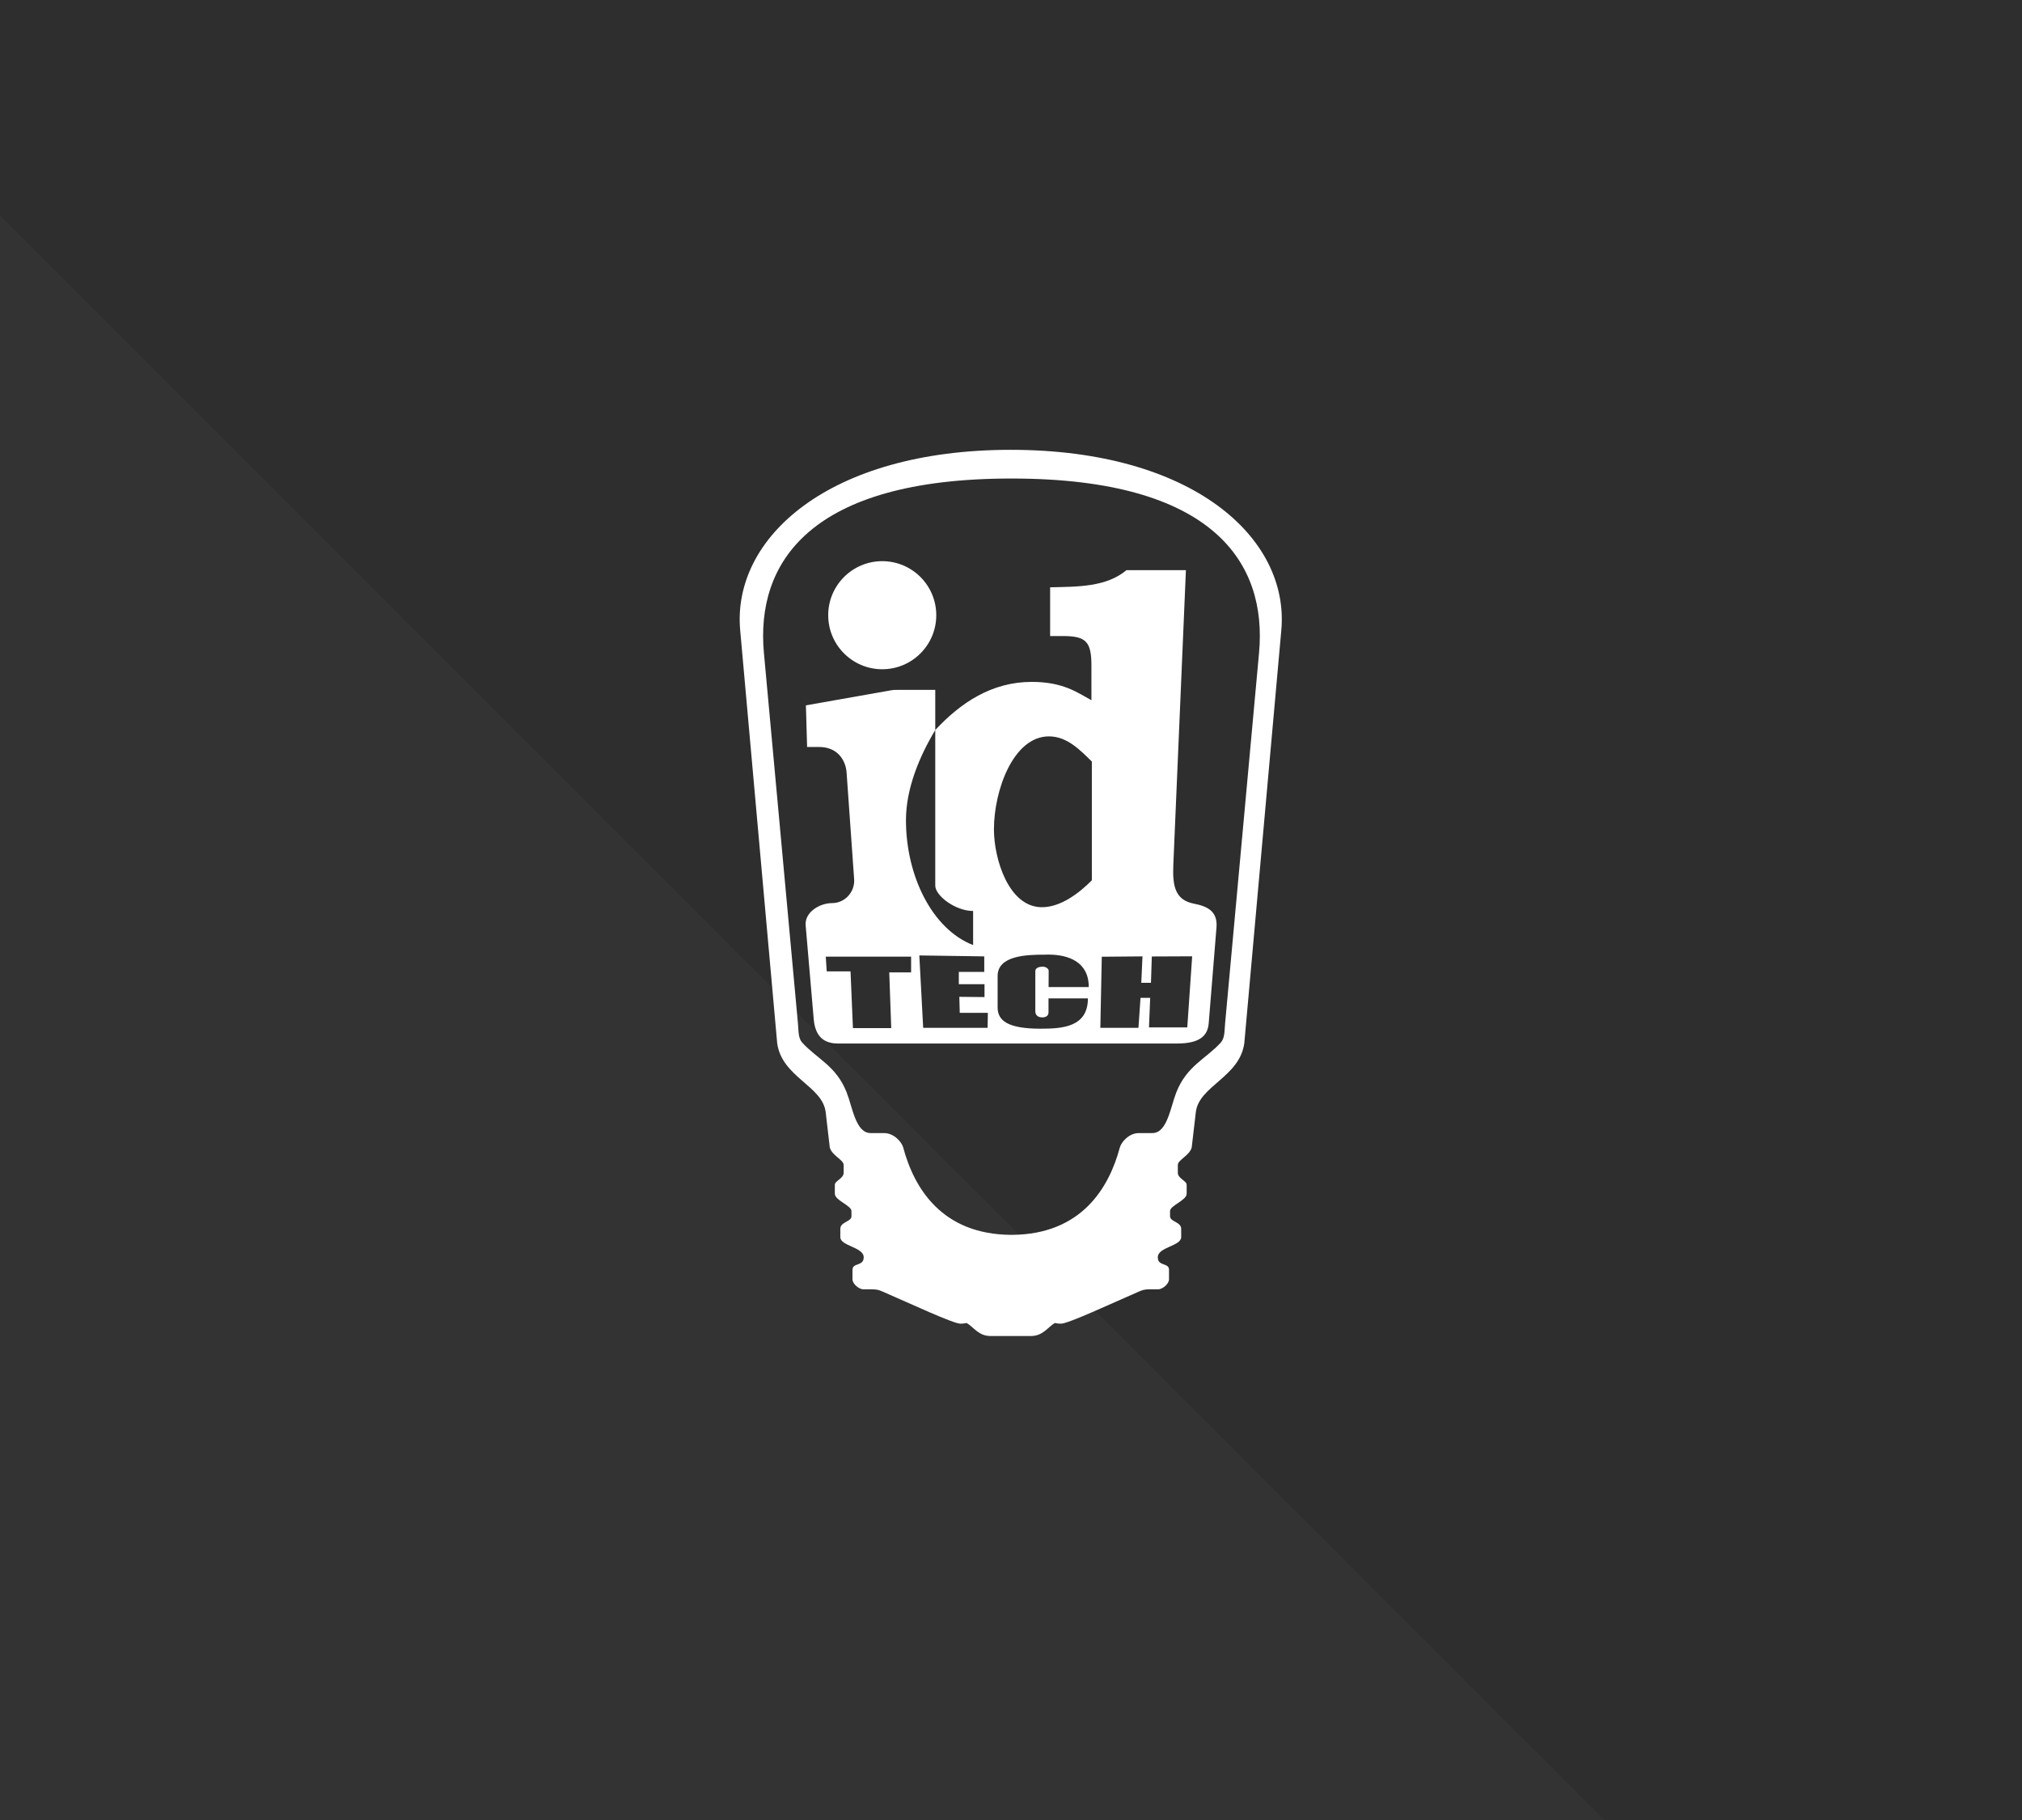
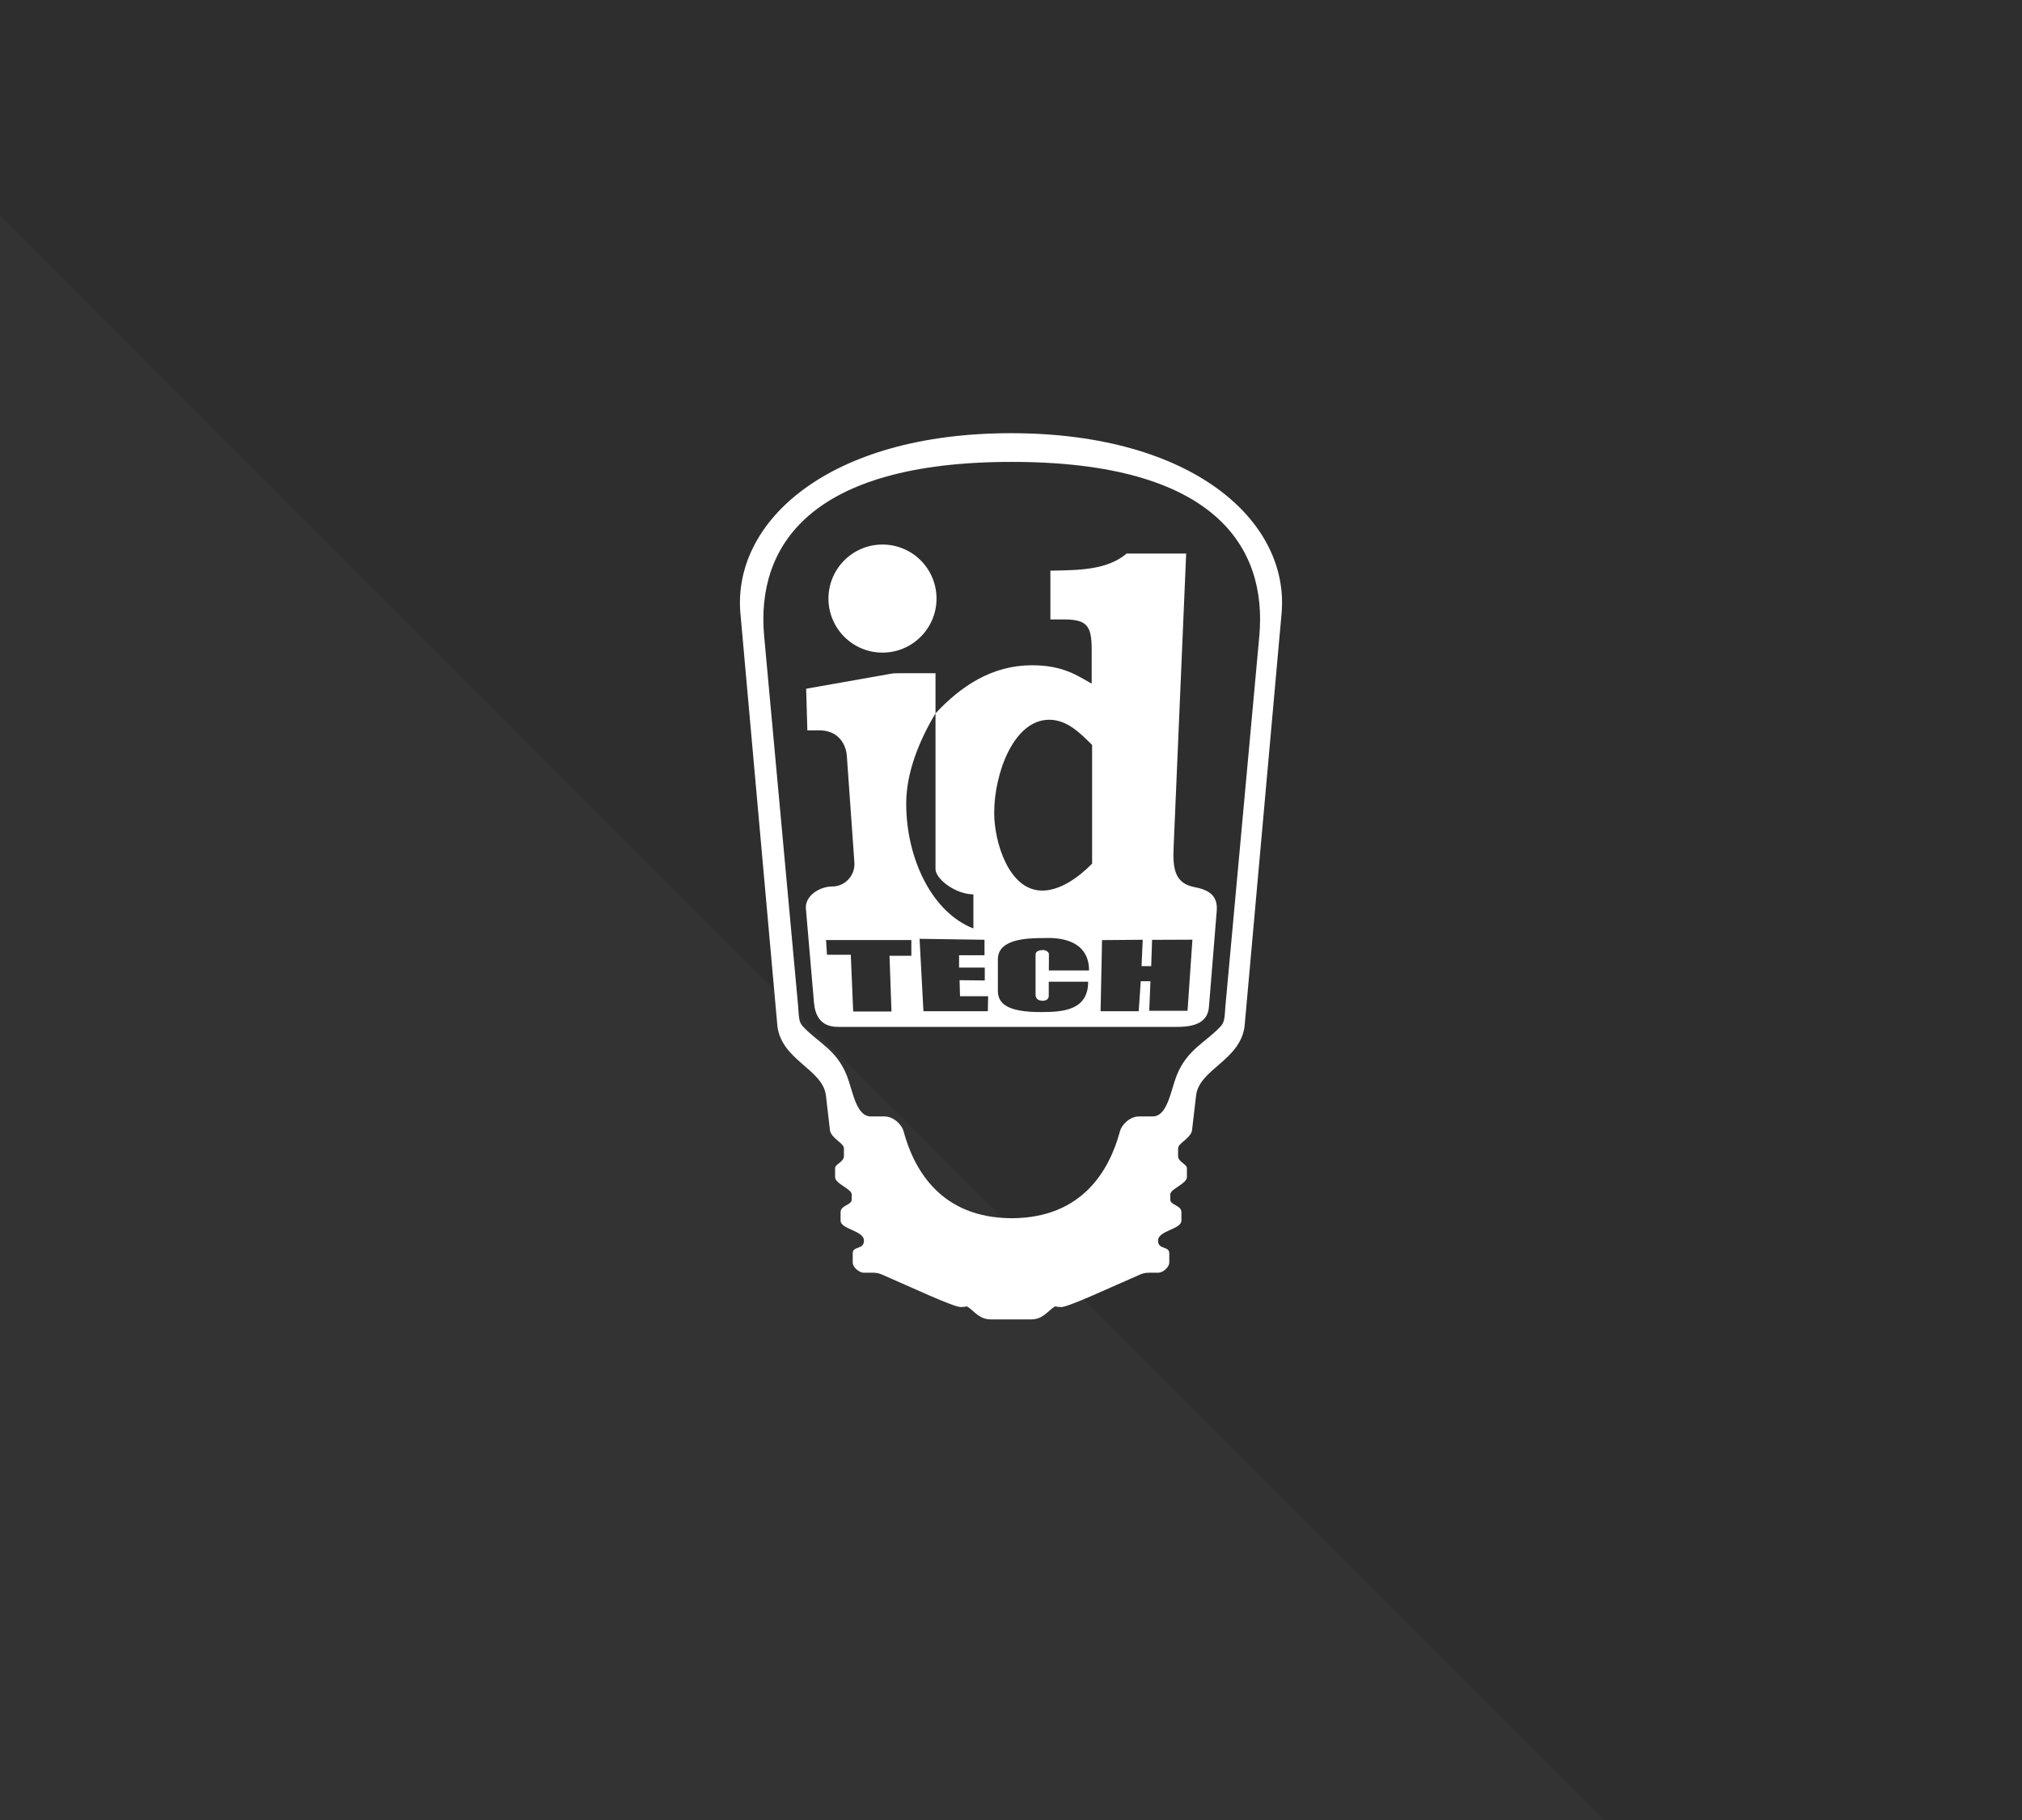
<svg xmlns="http://www.w3.org/2000/svg" width="100%" height="100%" viewBox="0 0 1200 1080" version="1.1" xml:space="preserve" style="fill-rule:evenodd;clip-rule:evenodd;stroke-linejoin:round;stroke-miterlimit:2;">
-   <g transform="matrix(1,0,0,1.09091,-720,207.273)">
-     <rect x="720" y="-190" width="1200" height="990" style="fill:rgb(46,46,46);" />
-   </g>
-   <g transform="matrix(0.707107,-0.707107,0.707107,0.707107,-575.938,-155.145)">
-     <path d="M-466.129,1280.63L207,607.5L207,1953.76L-466.129,1280.63Z" style="fill:rgb(51,51,51);" />
-   </g>
-   <g transform="matrix(1.31222,0,0,1.31222,-144.108,-100.494)">
-     <g transform="matrix(0.164733,0,0,0.164733,-28.3454,-141.771)">
-       <path d="M3931.36,2890.7C3875.68,2937.13 3798.15,2936.06 3721.81,2937.74L3721.81,3071.56L3757.32,3071.56C3820.51,3071.56 3835.17,3087.05 3835.17,3152.93L3835.17,3247.71C3797.76,3227.59 3758.87,3197.38 3671.24,3197.38C3561.3,3197.38 3475.91,3254.84 3406.42,3329.56L3406.42,3756.66C3406.42,3784.14 3461.43,3826.27 3510.38,3826.27L3510.38,3919.87C3397.85,3876.32 3325.99,3729.76 3325.99,3576.97C3325.99,3490.34 3362.92,3402.03 3406.42,3329.56L3406.42,3219.26L3308.12,3219.26C3291.66,3219.26 3290.08,3219.63 3285.54,3220.43L3051.29,3261.82L3054.59,3376.12L3087.98,3376.12C3137,3376.12 3160.49,3411.03 3163.01,3446.68L3183.7,3738.78C3186.18,3773.94 3158.45,3804.63 3123.26,3804.63C3088.47,3804.63 3047.53,3830.06 3050.59,3865.78L3072.69,4122.6C3075.23,4152.24 3086.2,4190.1 3138.55,4190.1L4070.12,4190.1C4130.76,4190.1 4154.28,4170.18 4157.14,4134.83L4178.54,3871.19C4182.18,3826.04 4151.78,3813.05 4116.92,3806.28C4065.26,3796.25 4057.52,3758.54 4060.01,3700.21L4094.58,2890.7L3931.36,2890.7ZM3718.51,3346.96C3768.16,3346.96 3804.07,3384.28 3836.34,3416.11L3836.34,3742.07C3800.11,3778.65 3750.03,3815.92 3699.23,3815.92C3607.84,3815.92 3567.53,3683.2 3567.53,3602.37C3567.53,3494.69 3620.91,3346.96 3718.51,3346.96ZM3717.34,3945.98C3771.22,3946.28 3827.88,3965.07 3827.88,4035.12L3717.57,4035.12L3717.81,3990.43C3717.81,3984.22 3708.97,3979.14 3701.82,3979.14C3692.8,3979.14 3681.12,3981.82 3681.12,3991.37L3681.12,4101.44C3681.12,4109.09 3684.96,4118.37 3700.41,4118.37C3708.57,4118.37 3717.34,4115.06 3717.34,4104.73L3717.34,4066.16L3825.52,4066.16C3825.52,4145.33 3755.17,4149.41 3695.23,4149.41C3603.58,4149.41 3577.64,4126.11 3577.64,4091.09L3577.64,4004.78C3577.64,3948.36 3657.74,3946.22 3706.52,3946.22C3710.07,3946.08 3713.75,3945.96 3717.34,3945.98L3717.34,3945.98ZM3362.68,3948.33L3540.95,3950.92L3540.95,3993.49L3471.1,3993.49L3471.1,4027.35L3541.66,4027.35L3541.66,4062.63L3472.51,4061.93L3473.69,4105.91L3550.83,4105.91L3550.12,4147.06L3373.26,4147.06L3362.68,3948.33L3362.68,3948.33ZM4111.75,3950.68L4098.34,4145.89L3993.21,4145.89L3996.5,4064.75L3969.93,4064.75L3964.28,4147.06L3859.63,4147.06L3863.62,3951.86L3975.34,3950.92L3972.05,4023.36L3998.62,4023.36L4000.97,3951.15L4111.75,3950.68ZM3105.86,3951.62L3340.1,3951.62L3340.1,3994.9L3280.13,3994.9L3285.54,4147.77L3180.41,4147.77L3173.82,3992.08L3108.44,3992.08L3105.86,3951.62Z" style="fill:white;fill-rule:nonzero;" />
-       <path d="M3409.2,3014.33C3409.2,3096.26 3342.79,3162.68 3260.86,3162.68C3178.93,3162.68 3112.52,3096.26 3112.52,3014.33C3112.52,2932.41 3178.93,2865.99 3260.86,2865.99C3342.79,2865.99 3409.2,2932.41 3409.2,3014.33Z" style="fill:white;fill-rule:nonzero;" />
+   <rect id="Artboard1" x="0" y="0" width="1200" height="1080" style="fill:none;" />
+   <g id="Artboard11">
+     <g transform="matrix(1,0,0,1.09091,-720,207.273)">
+       <rect x="720" y="-190" width="1200" height="990" style="fill:rgb(46,46,46);" />
    </g>
-     <g transform="matrix(0.164733,0,0,0.164733,59.0379,46.8451)">
-       <path d="M3083.11,1415.35C2583.62,1415.43 2317.75,1657.12 2340.39,1910.41L2441.99,3044.01C2454.58,3137.59 2566.61,3161.3 2575.11,3233.57L2586.4,3330.47C2592.49,3353.22 2624.5,3364.1 2624.5,3378.68L2624.5,3399.85C2624.5,3415.94 2600.27,3421.83 2600.27,3433.01L2600.27,3457.47C2600.27,3475.66 2645.9,3489.89 2645.9,3504.98L2645.9,3519.32C2645.9,3534.72 2615.33,3534.46 2615.33,3553.89L2615.33,3576.71C2615.33,3601.32 2679.53,3603.73 2679.53,3631.98C2679.53,3657.5 2648.72,3645.99 2648.72,3666.31L2648.72,3692.66C2648.72,3704.35 2665.72,3719.94 2679.06,3719.94L2704.23,3719.94C2716.75,3719.94 2722.89,3722.38 2732.45,3726.52C2809.59,3759.96 2925.33,3814.25 2945.53,3814.25C2952.06,3814.25 2956.7,3813.36 2962.22,3812.36C2981.45,3823.46 2994.55,3848.11 3028.08,3848.11L3138.38,3848.11C3171.91,3848.11 3185.01,3823.46 3204.23,3812.36C3209.75,3813.36 3214.4,3814.25 3220.93,3814.25C3241.12,3814.25 3356.87,3759.96 3434.01,3726.52C3443.56,3722.38 3449.71,3719.94 3462.23,3719.94L3487.39,3719.94C3500.74,3719.94 3517.73,3704.35 3517.73,3692.66L3517.73,3666.31C3517.73,3645.99 3486.93,3657.5 3486.93,3631.98C3486.93,3603.73 3551.13,3601.32 3551.13,3576.71L3551.13,3553.89C3551.13,3534.46 3520.56,3534.72 3520.56,3519.32L3520.56,3504.98C3520.56,3489.89 3566.18,3475.66 3566.18,3457.47L3566.18,3433.01C3566.18,3421.83 3541.96,3415.94 3541.96,3399.85L3541.96,3378.68C3541.96,3364.1 3573.96,3353.22 3580.06,3330.47L3591.35,3233.57C3599.85,3161.3 3711.87,3137.59 3724.46,3044.01L3826.06,1910.41C3848.7,1657.12 3582.84,1415.43 3083.35,1415.35L3083.11,1415.35ZM3084.76,1494.14L3085.7,1494.14C3641.12,1494.14 3787.48,1726.73 3764.91,1972.74L3671.78,2989.21C3669.73,3011.57 3671.09,3030.19 3659.55,3042.84C3618.66,3087.64 3566.77,3106.23 3537.96,3178.77C3521.67,3219.78 3512.95,3290.96 3472.11,3290.96L3435.18,3290.96C3407.41,3290.96 3386.62,3315.97 3382.74,3330.47C3352.77,3442.31 3276.57,3568.99 3086.87,3570.36C3085.84,3570.37 3084.86,3570.36 3083.82,3570.36C2894.09,3569.01 2817.92,3442.32 2787.95,3330.47C2784.07,3315.97 2763.04,3290.96 2735.27,3290.96L2698.35,3290.96C2657.5,3290.96 2648.78,3219.78 2632.49,3178.77C2603.68,3106.23 2551.79,3087.64 2510.9,3042.84C2499.36,3030.19 2500.96,3011.57 2498.91,2989.21L2405.54,1972.74C2382.97,1726.73 2529.33,1494.14 3084.76,1494.14Z" style="fill:white;fill-rule:nonzero;" />
+     <g transform="matrix(0.707107,-0.707107,0.707107,0.707107,-575.938,-155.145)">
+       <path d="M-466.129,1280.63L207,607.5L207,1953.76L-466.129,1280.63Z" style="fill:rgb(51,51,51);" />
+     </g>
+     <g transform="matrix(1.31222,0,0,1.31222,-143.958,-110.361)">
+       <g id="idtech.svg">
+         <g>
+           <g transform="matrix(0.164733,0,0,0.164733,-28.3454,-141.771)">
+             <path d="M3931.36,2890.7C3875.68,2937.13 3798.15,2936.06 3721.81,2937.74L3721.81,3071.56L3757.32,3071.56C3820.51,3071.56 3835.17,3087.05 3835.17,3152.93L3835.17,3247.71C3797.76,3227.59 3758.87,3197.38 3671.24,3197.38C3561.3,3197.38 3475.91,3254.84 3406.42,3329.56L3406.42,3756.66C3406.42,3784.14 3461.43,3826.27 3510.38,3826.27L3510.38,3919.87C3397.85,3876.32 3325.99,3729.76 3325.99,3576.97C3325.99,3490.34 3362.92,3402.03 3406.42,3329.56L3406.42,3219.26L3308.12,3219.26C3291.66,3219.26 3290.08,3219.63 3285.54,3220.43L3051.29,3261.82L3054.59,3376.12L3087.98,3376.12C3137,3376.12 3160.49,3411.03 3163.01,3446.68L3183.7,3738.78C3186.18,3773.94 3158.45,3804.63 3123.26,3804.63C3088.47,3804.63 3047.53,3830.06 3050.59,3865.78L3072.69,4122.6C3075.23,4152.24 3086.2,4190.1 3138.55,4190.1L4070.12,4190.1C4130.76,4190.1 4154.28,4170.18 4157.14,4134.83L4178.54,3871.19C4182.18,3826.04 4151.78,3813.05 4116.92,3806.28C4065.26,3796.25 4057.52,3758.54 4060.01,3700.21L4094.58,2890.7L3931.36,2890.7ZM3718.51,3346.96C3768.16,3346.96 3804.07,3384.28 3836.34,3416.11L3836.34,3742.07C3800.11,3778.65 3750.03,3815.92 3699.23,3815.92C3607.84,3815.92 3567.53,3683.2 3567.53,3602.37C3567.53,3494.69 3620.91,3346.96 3718.51,3346.96ZM3717.34,3945.98C3771.22,3946.28 3827.88,3965.07 3827.88,4035.12L3717.57,4035.12L3717.81,3990.43C3717.81,3984.22 3708.97,3979.14 3701.82,3979.14C3692.8,3979.14 3681.12,3981.82 3681.12,3991.37L3681.12,4101.44C3681.12,4109.09 3684.96,4118.37 3700.41,4118.37C3708.57,4118.37 3717.34,4115.06 3717.34,4104.73L3717.34,4066.16L3825.52,4066.16C3825.52,4145.33 3755.17,4149.41 3695.23,4149.41C3603.58,4149.41 3577.64,4126.11 3577.64,4091.09L3577.64,4004.78C3577.64,3948.36 3657.74,3946.22 3706.52,3946.22C3710.07,3946.08 3713.75,3945.96 3717.34,3945.98L3717.34,3945.98ZM3362.68,3948.33L3540.95,3950.92L3540.95,3993.49L3471.1,3993.49L3471.1,4027.35L3541.66,4027.35L3541.66,4062.63L3472.51,4061.93L3473.69,4105.91L3550.83,4105.91L3550.12,4147.06L3373.26,4147.06L3362.68,3948.33L3362.68,3948.33ZM4111.75,3950.68L4098.34,4145.89L3993.21,4145.89L3996.5,4064.75L3969.93,4064.75L3964.28,4147.06L3859.63,4147.06L3863.62,3951.86L3975.34,3950.92L3972.05,4023.36L3998.62,4023.36L4000.97,3951.15L4111.75,3950.68ZM3105.86,3951.62L3340.1,3951.62L3340.1,3994.9L3280.13,3994.9L3285.54,4147.77L3180.41,4147.77L3173.82,3992.08L3108.44,3992.08L3105.86,3951.62Z" style="fill:white;fill-rule:nonzero;" />
+             <path d="M3409.2,3014.33C3409.2,3096.26 3342.79,3162.68 3260.86,3162.68C3178.93,3162.68 3112.52,3096.26 3112.52,3014.33C3112.52,2932.41 3178.93,2865.99 3260.86,2865.99C3342.79,2865.99 3409.2,2932.41 3409.2,3014.33Z" style="fill:white;fill-rule:nonzero;" />
+           </g>
+           <g transform="matrix(0.164733,0,0,0.164733,59.0379,46.8451)">
+             <path d="M3083.11,1415.35C2583.62,1415.43 2317.75,1657.12 2340.39,1910.41L2441.99,3044.01C2454.58,3137.59 2566.61,3161.3 2575.11,3233.57L2586.4,3330.47C2592.49,3353.22 2624.5,3364.1 2624.5,3378.68L2624.5,3399.85C2624.5,3415.94 2600.27,3421.83 2600.27,3433.01L2600.27,3457.47C2600.27,3475.66 2645.9,3489.89 2645.9,3504.98L2645.9,3519.32C2645.9,3534.72 2615.33,3534.46 2615.33,3553.89L2615.33,3576.71C2615.33,3601.32 2679.53,3603.73 2679.53,3631.98C2679.53,3657.5 2648.72,3645.99 2648.72,3666.31L2648.72,3692.66C2648.72,3704.35 2665.72,3719.94 2679.06,3719.94L2704.23,3719.94C2716.75,3719.94 2722.89,3722.38 2732.45,3726.52C2809.59,3759.96 2925.33,3814.25 2945.53,3814.25C2952.06,3814.25 2956.7,3813.36 2962.22,3812.36C2981.45,3823.46 2994.55,3848.11 3028.08,3848.11L3138.38,3848.11C3171.91,3848.11 3185.01,3823.46 3204.23,3812.36C3209.75,3813.36 3214.4,3814.25 3220.93,3814.25C3241.12,3814.25 3356.87,3759.96 3434.01,3726.52C3443.56,3722.38 3449.71,3719.94 3462.23,3719.94L3487.39,3719.94C3500.74,3719.94 3517.73,3704.35 3517.73,3692.66L3517.73,3666.31C3517.73,3645.99 3486.93,3657.5 3486.93,3631.98C3486.93,3603.73 3551.13,3601.32 3551.13,3576.71L3551.13,3553.89C3551.13,3534.46 3520.56,3534.72 3520.56,3519.32L3520.56,3504.98C3520.56,3489.89 3566.18,3475.66 3566.18,3457.47L3566.18,3433.01C3566.18,3421.83 3541.96,3415.94 3541.96,3399.85L3541.96,3378.68C3541.96,3364.1 3573.96,3353.22 3580.06,3330.47L3591.35,3233.57C3599.85,3161.3 3711.87,3137.59 3724.46,3044.01L3826.06,1910.41C3848.7,1657.12 3582.84,1415.43 3083.35,1415.35L3083.11,1415.35ZM3084.76,1494.14L3085.7,1494.14C3641.12,1494.14 3787.48,1726.73 3764.91,1972.74L3671.78,2989.21C3669.73,3011.57 3671.09,3030.19 3659.55,3042.84C3618.66,3087.64 3566.77,3106.23 3537.96,3178.77C3521.67,3219.78 3512.95,3290.96 3472.11,3290.96L3435.18,3290.96C3407.41,3290.96 3386.62,3315.97 3382.74,3330.47C3352.77,3442.31 3276.57,3568.99 3086.87,3570.36C3085.84,3570.37 3084.86,3570.36 3083.82,3570.36C2894.09,3569.01 2817.92,3442.32 2787.95,3330.47C2784.07,3315.97 2763.04,3290.96 2735.27,3290.96L2698.35,3290.96C2657.5,3290.96 2648.78,3219.78 2632.49,3178.77C2603.68,3106.23 2551.79,3087.64 2510.9,3042.84C2499.36,3030.19 2500.96,3011.57 2498.91,2989.21L2405.54,1972.74C2382.97,1726.73 2529.33,1494.14 3084.76,1494.14Z" style="fill:white;fill-rule:nonzero;" />
+           </g>
+         </g>
+       </g>
    </g>
  </g>
</svg>
